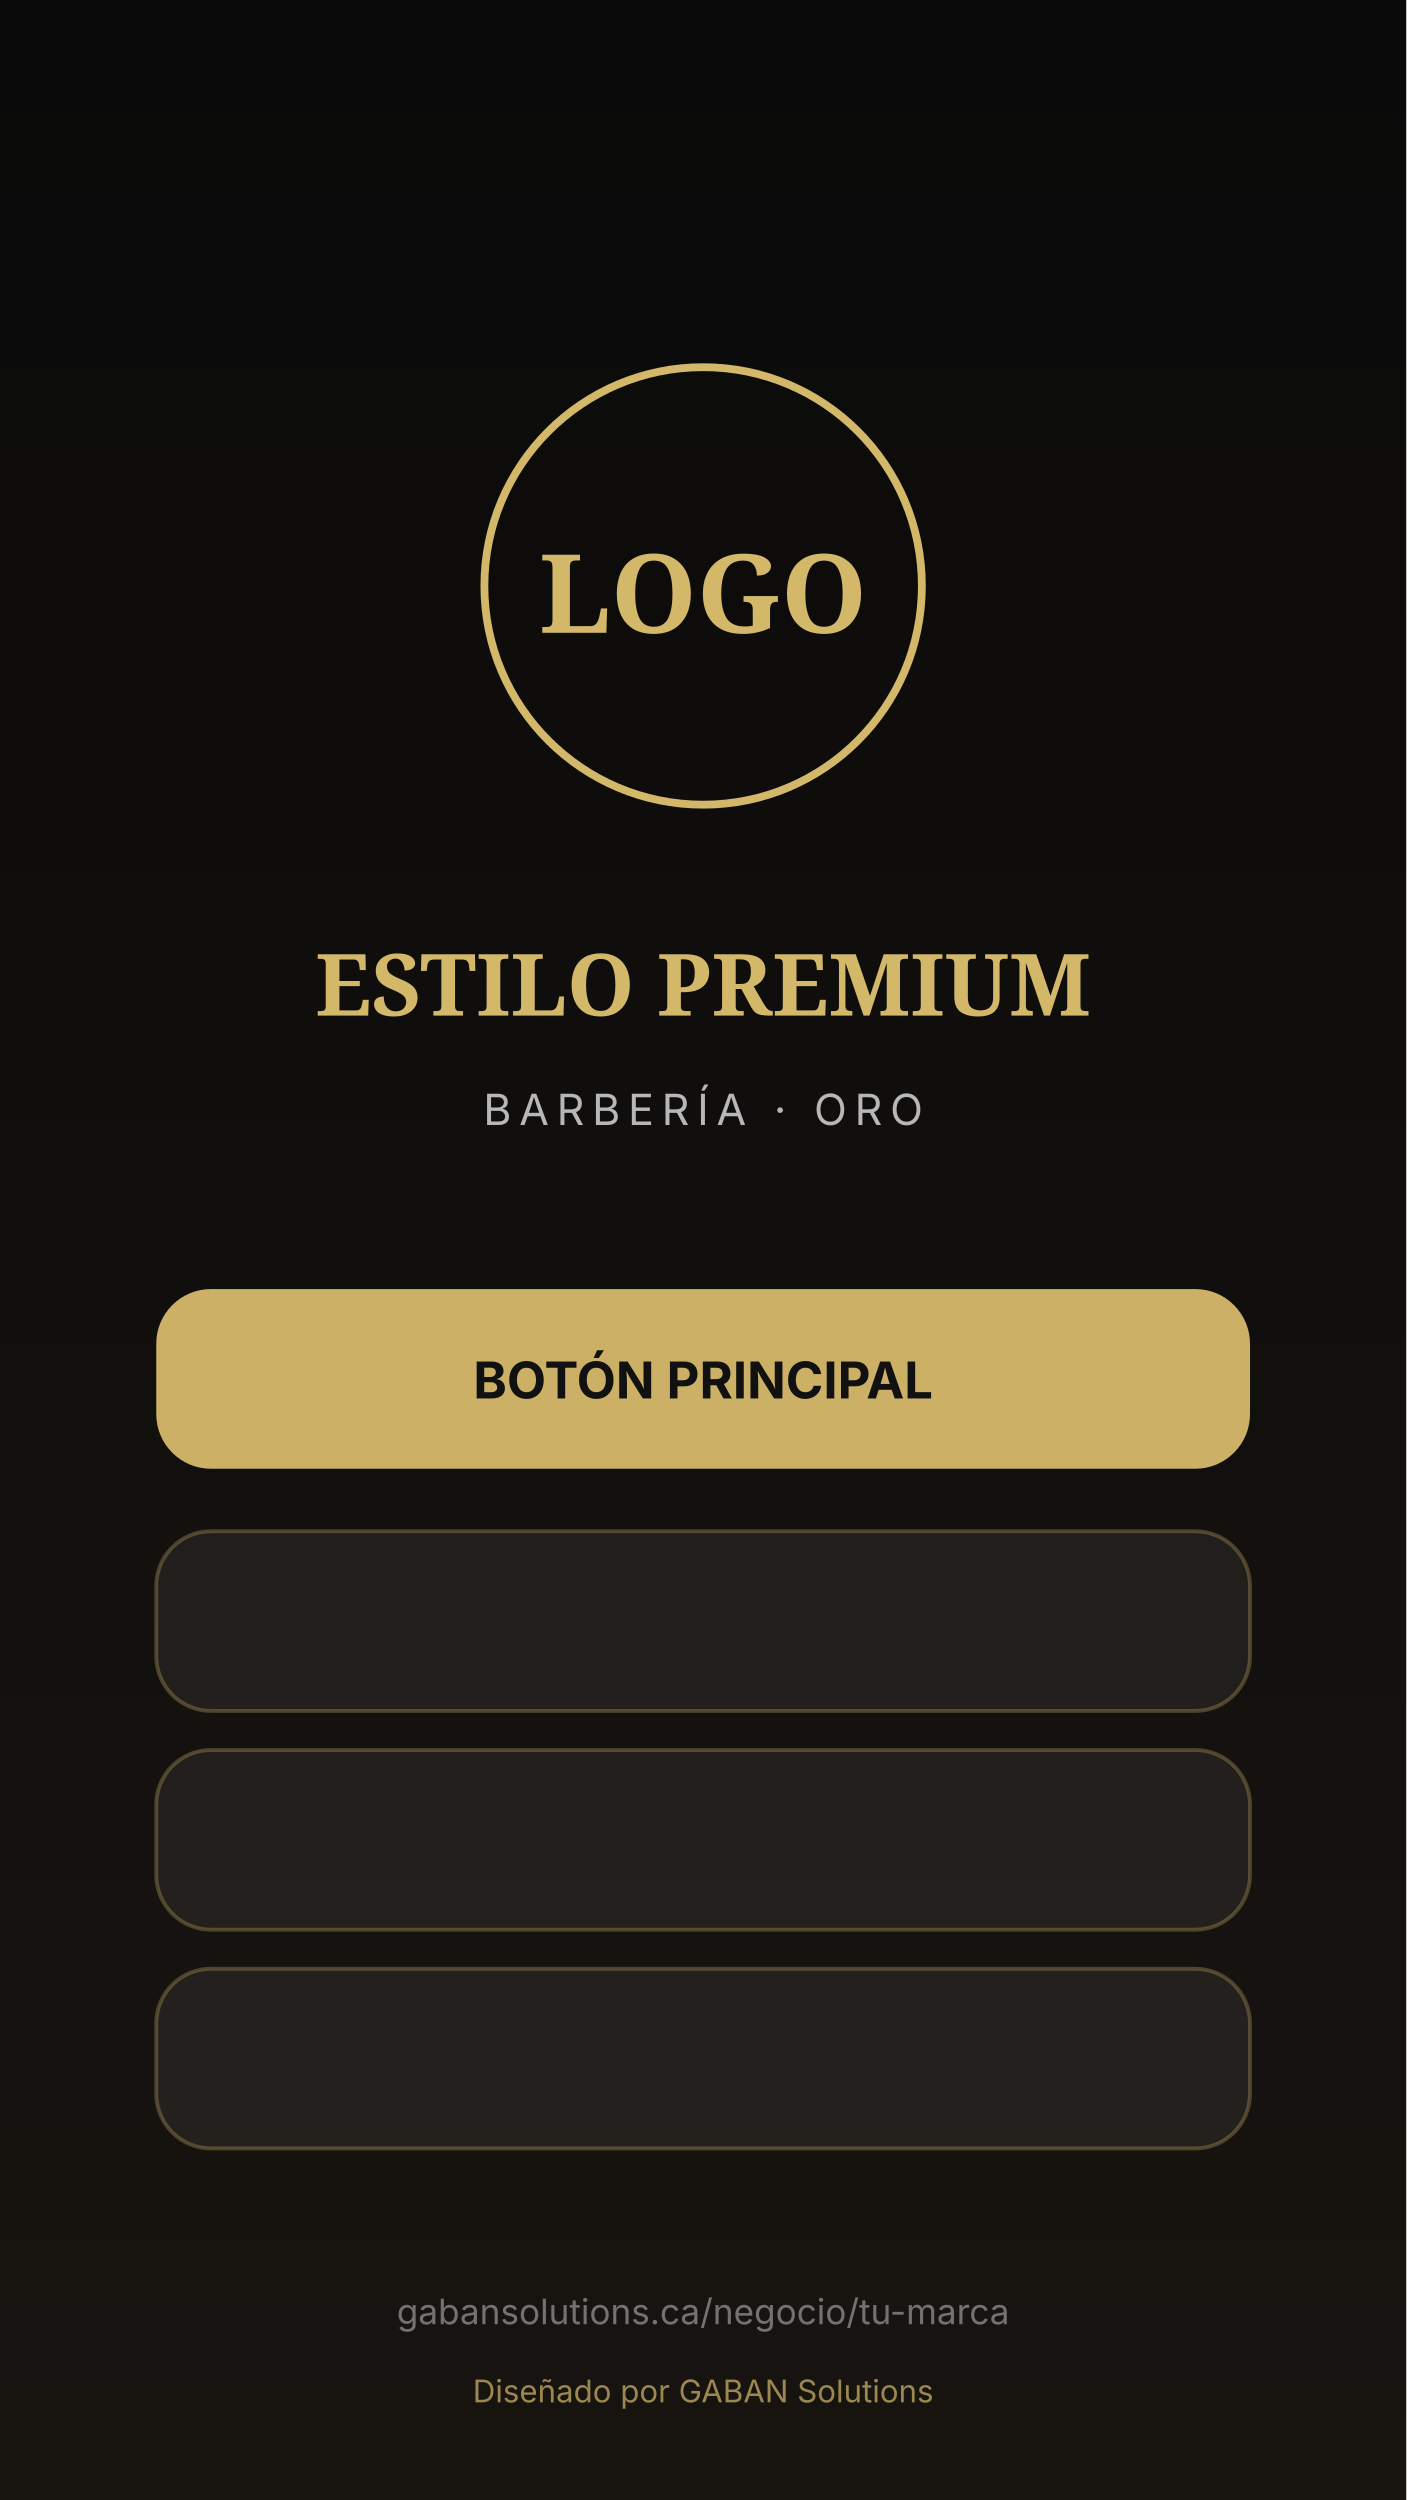
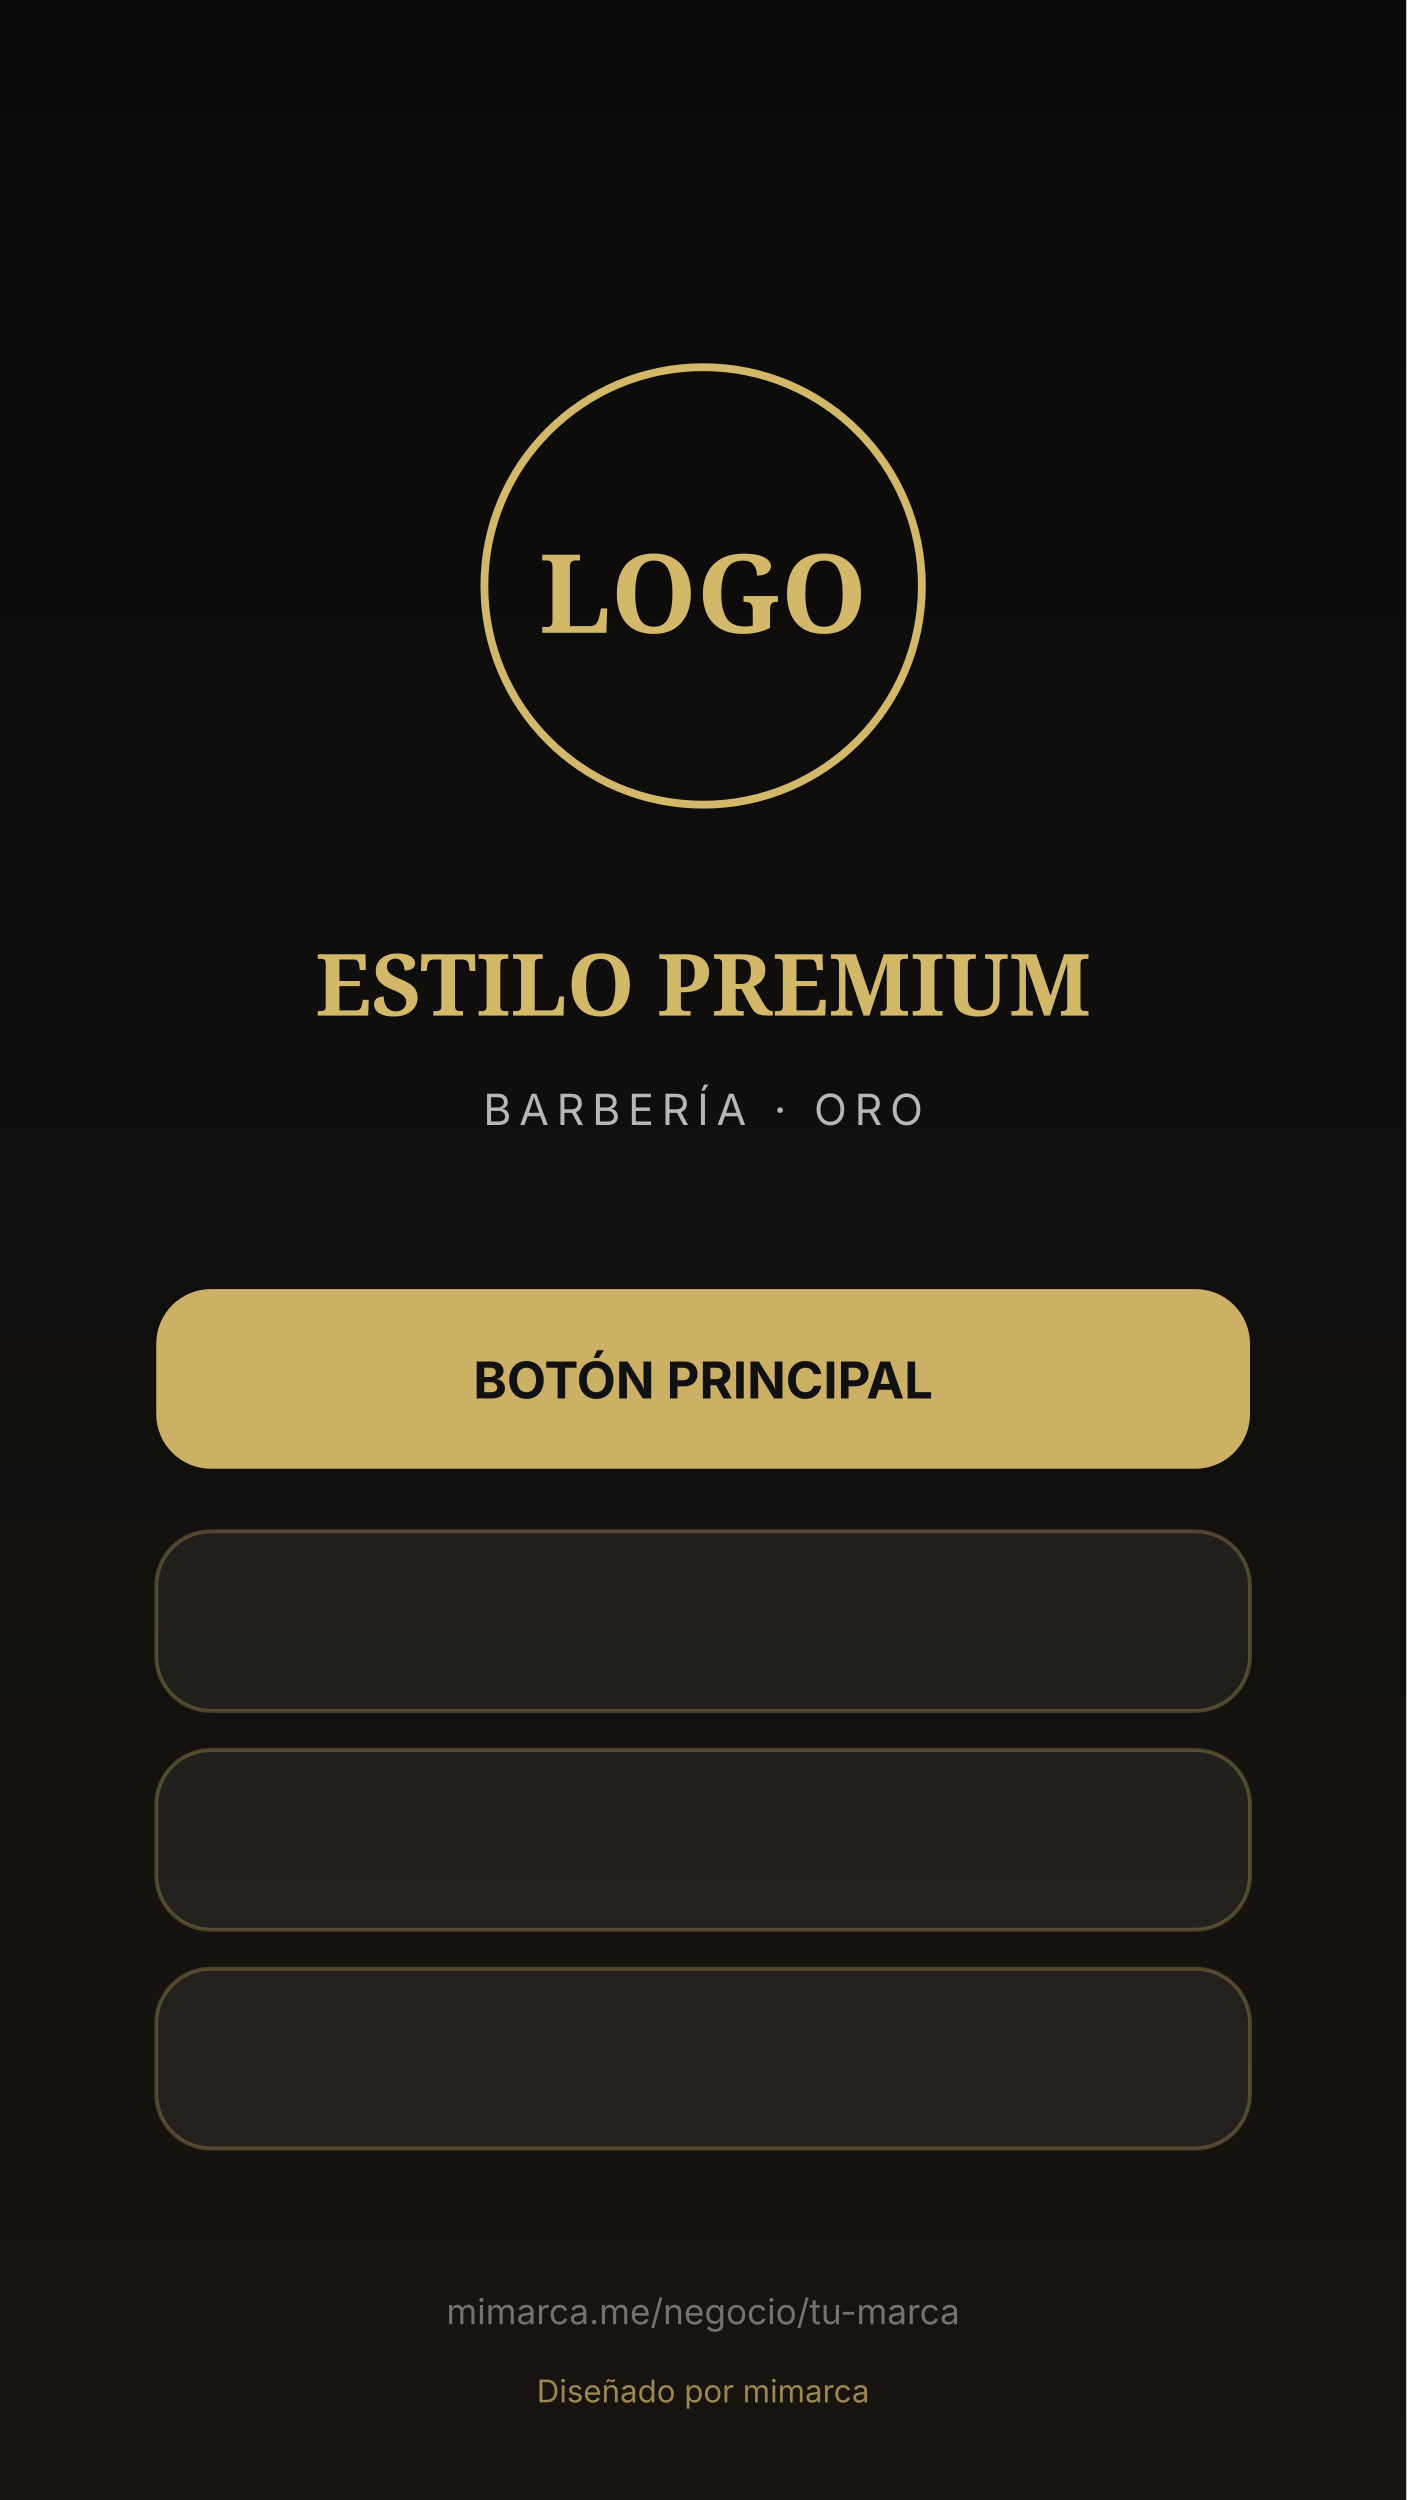
<svg xmlns="http://www.w3.org/2000/svg" viewBox="0 0 360 640" width="360" height="640">
  <defs>
    <linearGradient id="bg" x1="0" y1="0" x2="0" y2="1">
      <stop offset="0%" stop-color="#0a0a0a" />
      <stop offset="100%" stop-color="#181410" />
    </linearGradient>
  </defs>
  <rect width="360" height="640" fill="url(#bg)" />
  <circle cx="180" cy="150" r="56" fill="none" stroke="#d4b86a" stroke-width="2" />
  <text x="180" y="162" text-anchor="middle" font-family="Georgia, serif" font-size="28" fill="#d4b86a" font-weight="700">LOGO</text>
  <text x="180" y="260" text-anchor="middle" font-family="Georgia, serif" font-size="22" fill="#d4b86a" font-weight="700">ESTILO PREMIUM</text>
  <text x="180" y="288" text-anchor="middle" font-family="Inter, sans-serif" font-size="11" fill="rgba(255,255,255,0.7)" letter-spacing="2">BARBERÍA · ORO</text>
  <rect x="40" y="330" width="280" height="46" rx="14" fill="#d4b86a" opacity="0.95" />
  <text x="180" y="358" text-anchor="middle" font-family="Inter, sans-serif" font-size="13" fill="#111" font-weight="700">BOTÓN PRINCIPAL</text>
  <rect x="40" y="392" width="280" height="46" rx="14" fill="rgba(255,255,255,0.06)" stroke="#d4b86a" stroke-opacity="0.3" />
  <rect x="40" y="448" width="280" height="46" rx="14" fill="rgba(255,255,255,0.06)" stroke="#d4b86a" stroke-opacity="0.3" />
  <rect x="40" y="504" width="280" height="46" rx="14" fill="rgba(255,255,255,0.06)" stroke="#d4b86a" stroke-opacity="0.3" />
-   <text x="180" y="595" text-anchor="middle" font-family="Inter, sans-serif" font-size="9" fill="rgba(255,255,255,0.4)">gabansolutions.ca/negocio/tu-marca</text>
-   <text x="180" y="615" text-anchor="middle" font-family="Inter, sans-serif" font-size="8" fill="#d4b86a" opacity="0.7">Diseñado por GABAN Solutions</text>
+   <text x="180" y="595" text-anchor="middle" font-family="Inter, sans-serif" font-size="9" fill="rgba(255,255,255,0.4)">mimarca.me/negocio/tu-marca</text>
+   <text x="180" y="615" text-anchor="middle" font-family="Inter, sans-serif" font-size="8" fill="#d4b86a" opacity="0.7">Diseñado por mimarca</text>
</svg>
